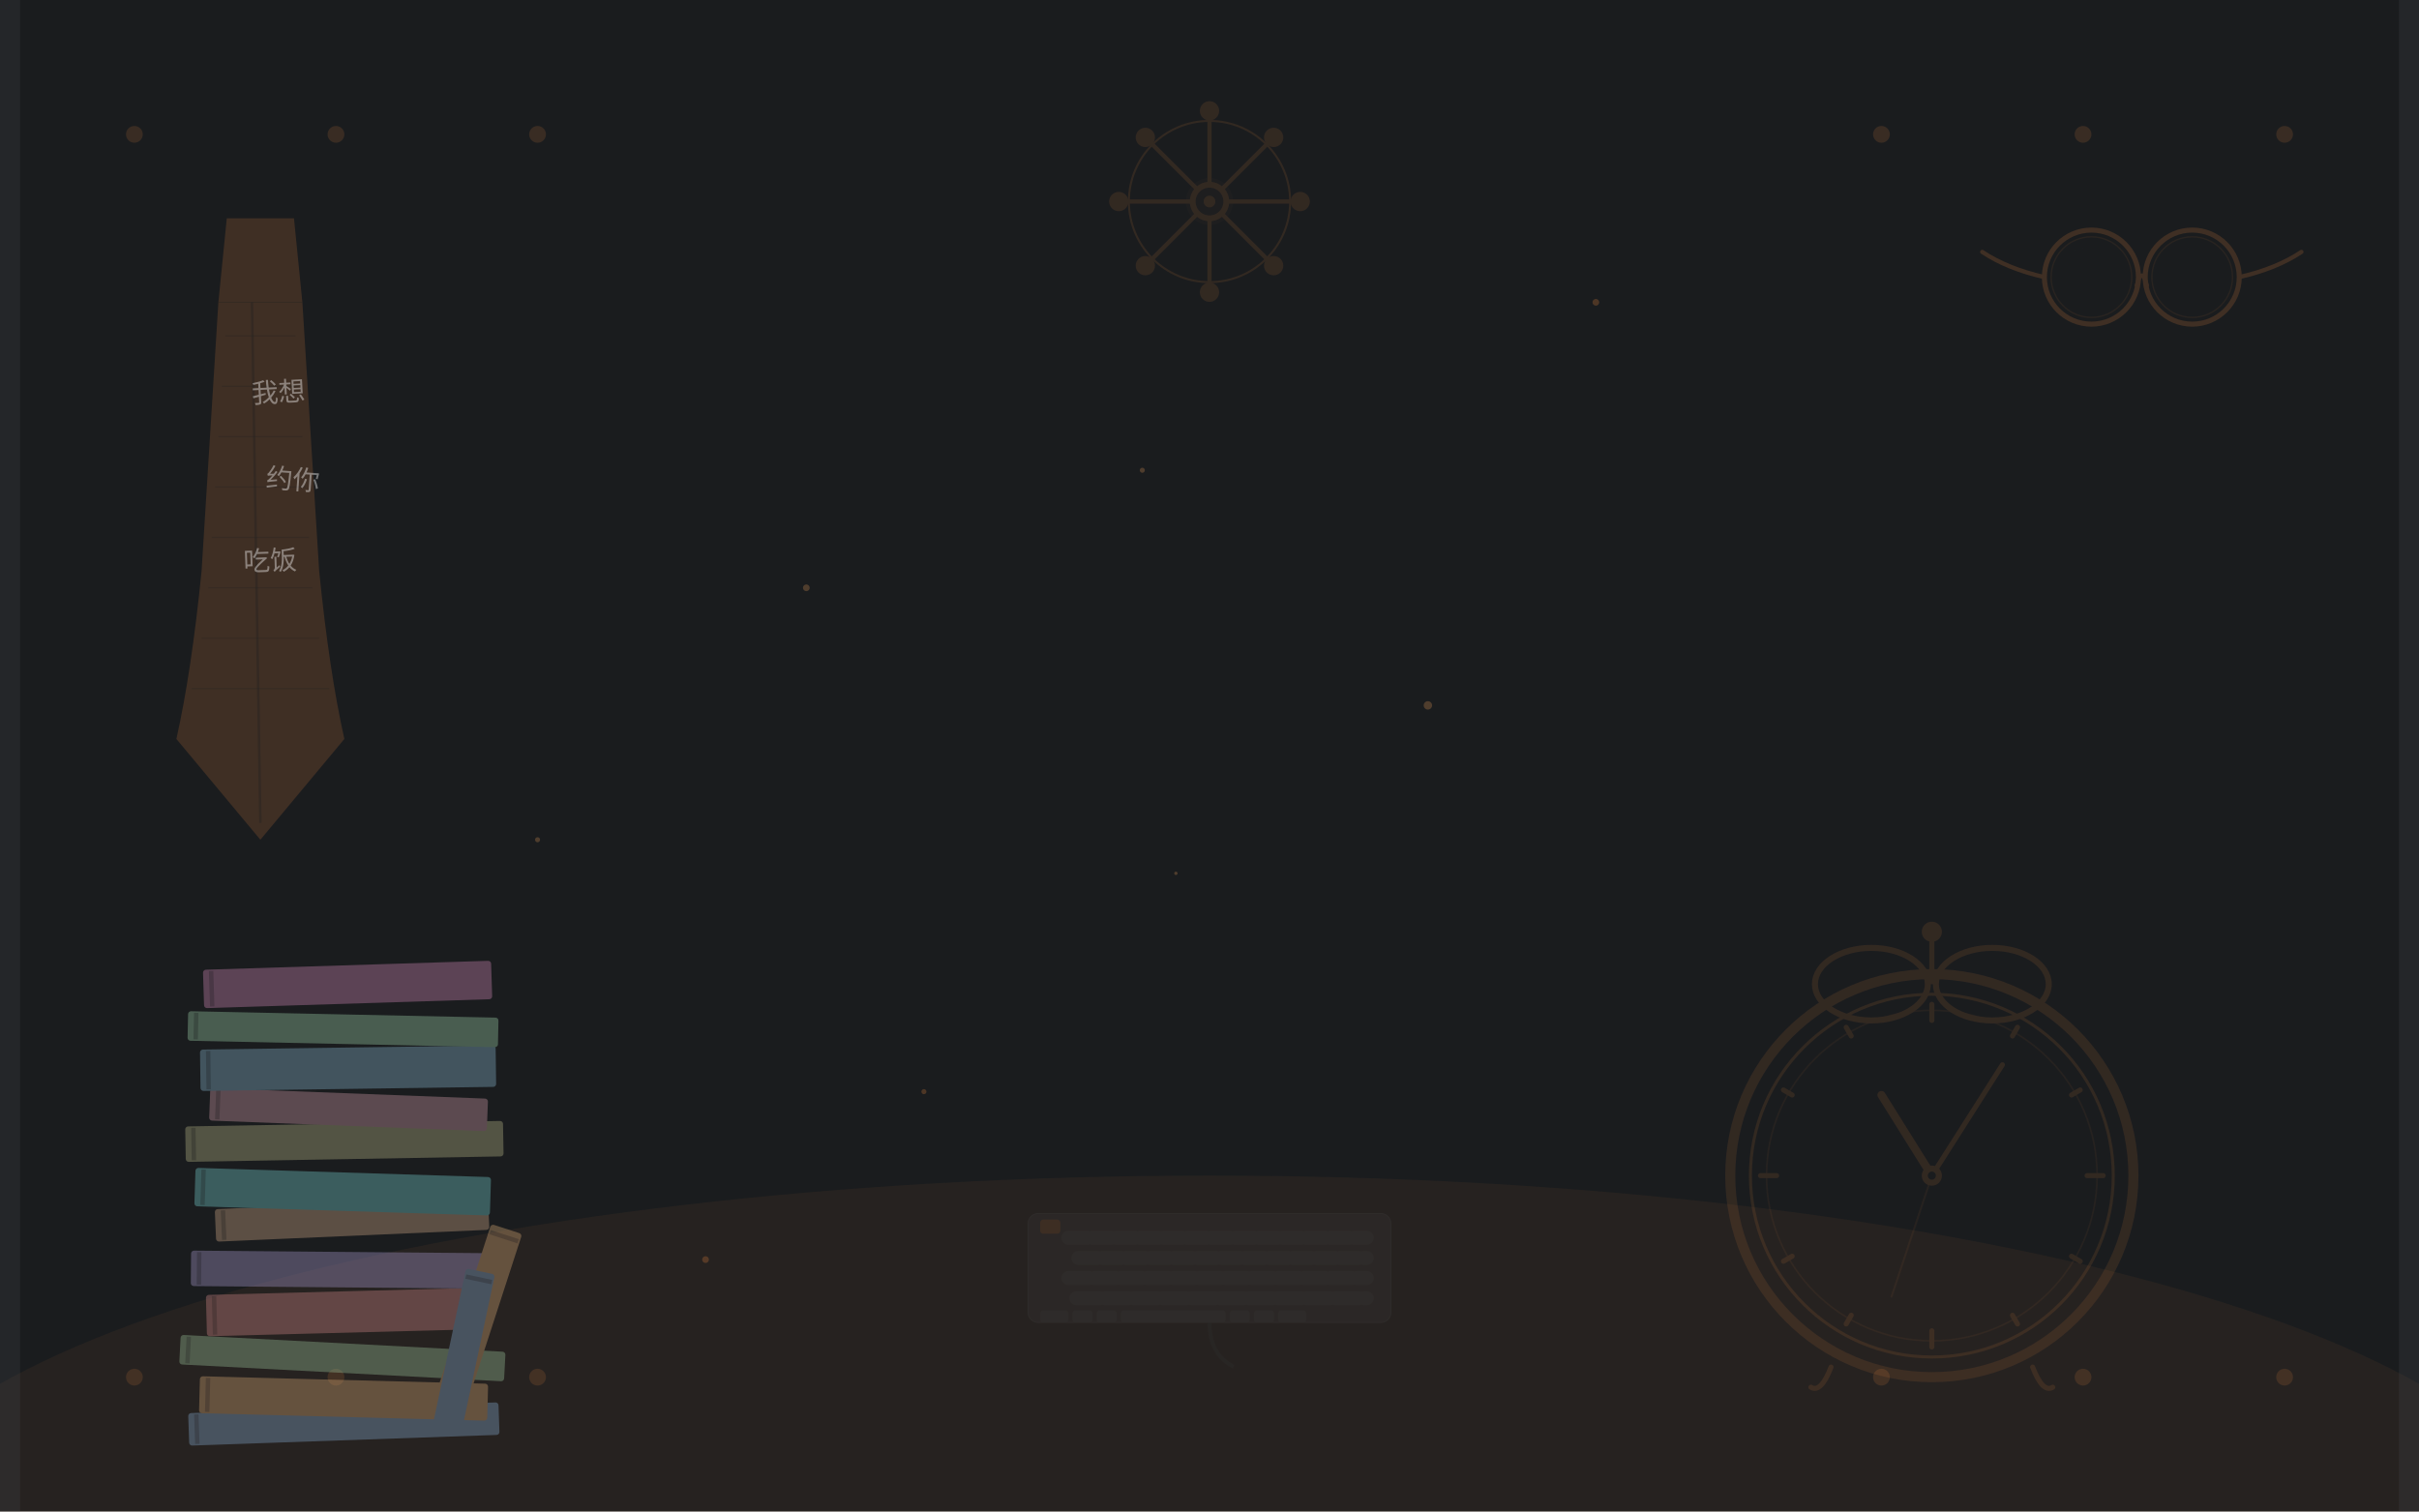
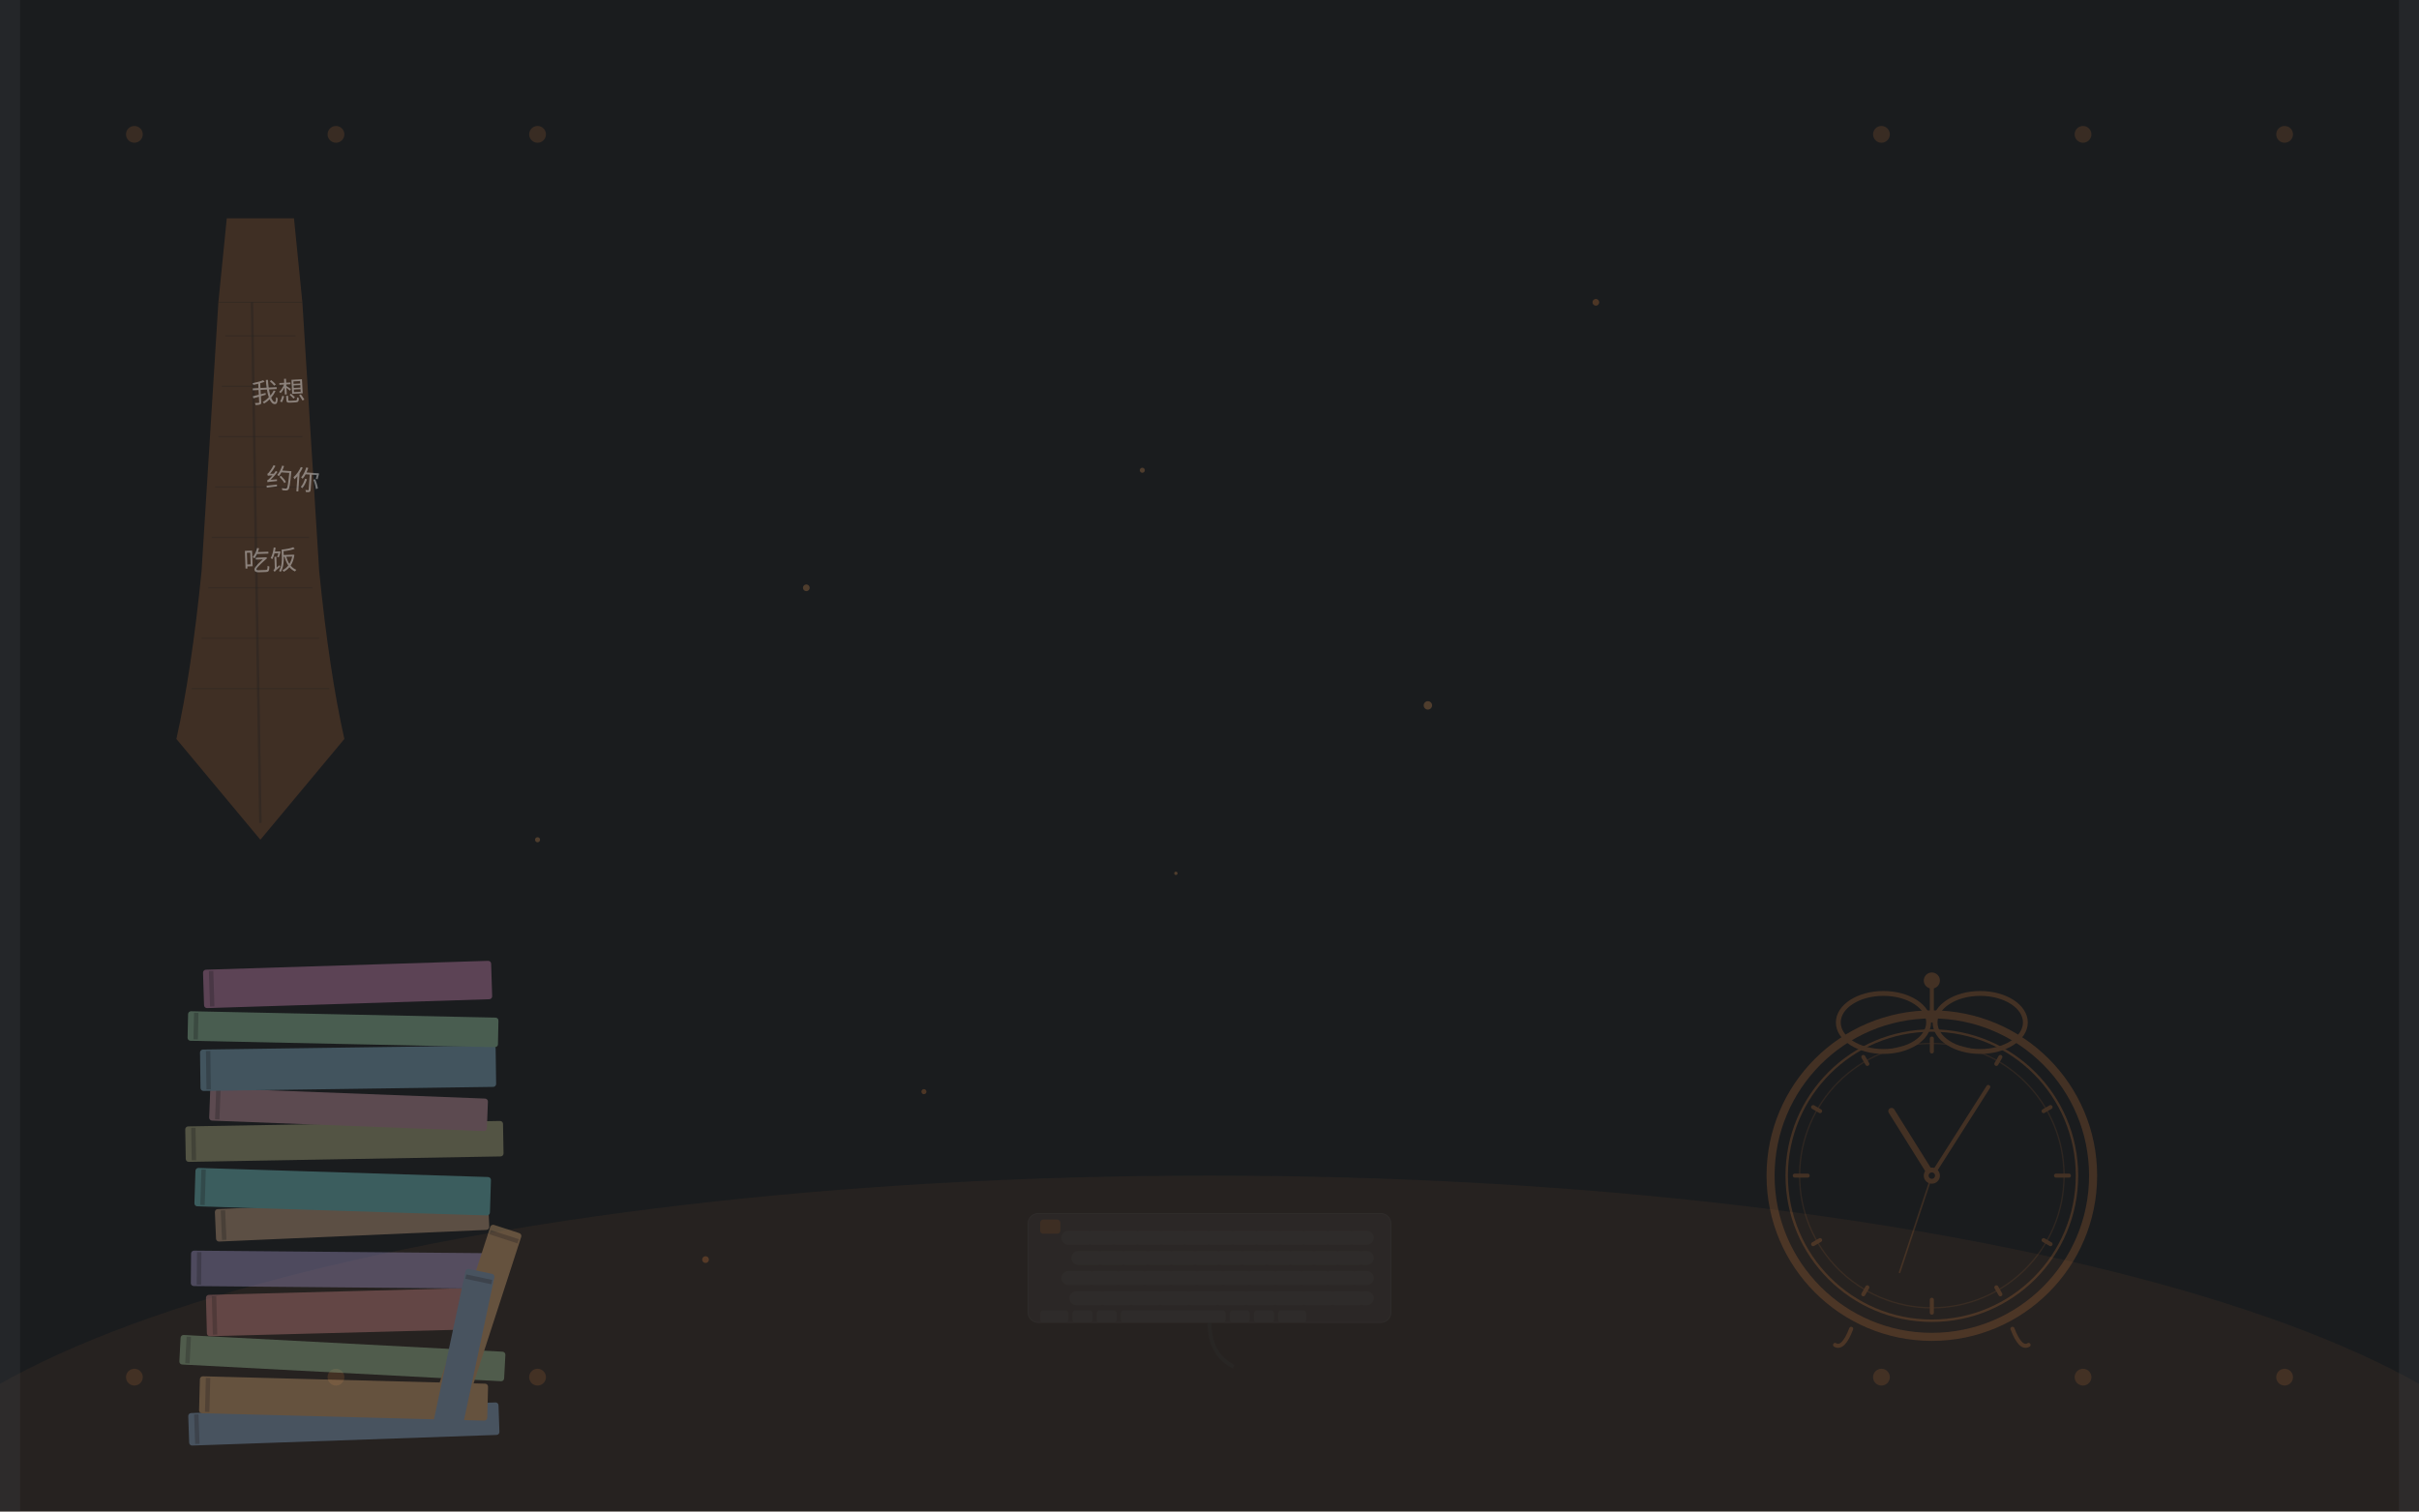
<svg xmlns="http://www.w3.org/2000/svg" viewBox="0 0 1440 900" width="1440" height="900">
  <rect width="1440" height="900" fill="#1A1C1E" />
  <ellipse cx="720" cy="920" rx="800" ry="220" fill="#E8853D" opacity="0.06" />
  <g opacity="0.20">
    <rect x="0" y="0" width="12" height="900" fill="#4A4E53" />
    <rect x="1428" y="0" width="12" height="900" fill="#4A4E53" />
  </g>
-   <g transform="translate(1150, 700) scale(1.2)" opacity="0.12">
+   <g transform="translate(1150, 700) scale(0.96)" opacity="0.20">
    <circle cx="0" cy="0" r="100" fill="none" stroke="#E8853D" stroke-width="5" />
    <circle cx="0" cy="0" r="90" fill="none" stroke="#E8853D" stroke-width="1.5" />
    <circle cx="0" cy="0" r="82" fill="none" stroke="#E8853D" stroke-width="0.8" opacity="0.5" />
    <ellipse cx="-30" cy="-95" rx="28" ry="18" fill="none" stroke="#E8853D" stroke-width="3" />
    <ellipse cx="30" cy="-95" rx="28" ry="18" fill="none" stroke="#E8853D" stroke-width="3" />
    <line x1="0" y1="-95" x2="0" y2="-118" stroke="#E8853D" stroke-width="2.5" />
    <circle cx="0" cy="-121" r="5" fill="#E8853D" />
    <g stroke="#E8853D" stroke-width="2.5" stroke-linecap="round">
      <g transform="rotate(0)">
        <line x1="0" y1="-85" x2="0" y2="-77" />
      </g>
      <g transform="rotate(30)">
        <line x1="0" y1="-85" x2="0" y2="-80" />
      </g>
      <g transform="rotate(60)">
        <line x1="0" y1="-85" x2="0" y2="-80" />
      </g>
      <g transform="rotate(90)">
        <line x1="0" y1="-85" x2="0" y2="-77" />
      </g>
      <g transform="rotate(120)">
        <line x1="0" y1="-85" x2="0" y2="-80" />
      </g>
      <g transform="rotate(150)">
        <line x1="0" y1="-85" x2="0" y2="-80" />
      </g>
      <g transform="rotate(180)">
        <line x1="0" y1="-85" x2="0" y2="-77" />
      </g>
      <g transform="rotate(210)">
        <line x1="0" y1="-85" x2="0" y2="-80" />
      </g>
      <g transform="rotate(240)">
        <line x1="0" y1="-85" x2="0" y2="-80" />
      </g>
      <g transform="rotate(270)">
        <line x1="0" y1="-85" x2="0" y2="-77" />
      </g>
      <g transform="rotate(300)">
        <line x1="0" y1="-85" x2="0" y2="-80" />
      </g>
      <g transform="rotate(330)">
        <line x1="0" y1="-85" x2="0" y2="-80" />
      </g>
    </g>
    <line x1="0" y1="0" x2="-25" y2="-40" stroke="#E8853D" stroke-width="4" stroke-linecap="round" />
    <line x1="0" y1="0" x2="35" y2="-55" stroke="#E8853D" stroke-width="2.5" stroke-linecap="round" />
-     <line x1="0" y1="0" x2="-20" y2="60" stroke="#E8853D" stroke-width="1" stroke-linecap="round" opacity="0.5" />
+     <g>
+       <animateTransform attributeName="transform" type="rotate" from="0" to="360" dur="60s" repeatCount="indefinite" />
+       <line x1="0" y1="0" x2="-20" y2="60" stroke="#E8853D" stroke-width="1" stroke-linecap="round" opacity="0.8" />
+     </g>
    <circle cx="0" cy="0" r="5" fill="#E8853D" />
    <circle cx="0" cy="0" r="2" fill="#1A1C1E" />
    <path d="M-50,95 Q-55,108 -60,105" fill="none" stroke="#E8853D" stroke-width="2.5" stroke-linecap="round" />
    <path d="M50,95 Q55,108 60,105" fill="none" stroke="#E8853D" stroke-width="2.5" stroke-linecap="round" />
-   </g>
-   <g transform="translate(720, 120)" opacity="0.12">
-     <circle cx="0" cy="0" r="10" fill="none" stroke="#E8853D" stroke-width="3.5" />
-     <circle cx="0" cy="0" r="3.5" fill="#E8853D" />
-     <circle cx="0" cy="0" r="48" fill="none" stroke="#E8853D" stroke-width="1.2" />
-     <g stroke="#E8853D" stroke-width="2.5" fill="none">
-       <g transform="rotate(0)">
-         <line x1="0" y1="-9" x2="0" y2="-50" />
-         <circle cx="0" cy="-54" r="4.5" fill="#E8853D" />
-       </g>
-       <g transform="rotate(45)">
-         <line x1="0" y1="-9" x2="0" y2="-50" />
-         <circle cx="0" cy="-54" r="4.5" fill="#E8853D" />
-       </g>
-       <g transform="rotate(90)">
-         <line x1="0" y1="-9" x2="0" y2="-50" />
-         <circle cx="0" cy="-54" r="4.5" fill="#E8853D" />
-       </g>
-       <g transform="rotate(135)">
-         <line x1="0" y1="-9" x2="0" y2="-50" />
-         <circle cx="0" cy="-54" r="4.5" fill="#E8853D" />
-       </g>
-       <g transform="rotate(180)">
-         <line x1="0" y1="-9" x2="0" y2="-50" />
-         <circle cx="0" cy="-54" r="4.5" fill="#E8853D" />
-       </g>
-       <g transform="rotate(225)">
-         <line x1="0" y1="-9" x2="0" y2="-50" />
-         <circle cx="0" cy="-54" r="4.5" fill="#E8853D" />
-       </g>
-       <g transform="rotate(270)">
-         <line x1="0" y1="-9" x2="0" y2="-50" />
-         <circle cx="0" cy="-54" r="4.5" fill="#E8853D" />
-       </g>
-       <g transform="rotate(315)">
-         <line x1="0" y1="-9" x2="0" y2="-50" />
-         <circle cx="0" cy="-54" r="4.5" fill="#E8853D" />
-       </g>
-     </g>
-     <circle cx="0" cy="0" r="14" fill="#E8853D" opacity="0.15" />
  </g>
  <g opacity="0.15" fill="#E8853D">
    <circle cx="80" cy="80" r="5" />
    <circle cx="200" cy="80" r="5" />
    <circle cx="320" cy="80" r="5" />
    <circle cx="80" cy="820" r="5" />
    <circle cx="200" cy="820" r="5" />
    <circle cx="320" cy="820" r="5" />
    <circle cx="1120" cy="80" r="5" />
    <circle cx="1240" cy="80" r="5" />
    <circle cx="1360" cy="80" r="5" />
    <circle cx="1120" cy="820" r="5" />
    <circle cx="1240" cy="820" r="5" />
    <circle cx="1360" cy="820" r="5" />
  </g>
  <g opacity="0.18">
    <polygon points="135,130 175,130 180,180 130,180" fill="#E8853D" />
    <path d="M130,180              L180,180              L190,340              Q196,400 205,440              L155,500              L105,440              Q114,400 120,340 Z" fill="#E8853D" />
    <path d="M150,180 L155,490" stroke="#1A1C1E" stroke-width="1.5" opacity="0.3" fill="none" />
    <g stroke="#1A1C1E" stroke-width="0.8" opacity="0.2" fill="none">
      <path d="M134,200 L176,200" />
      <path d="M132,230 L178,230" />
      <path d="M130,260 L180,260" />
      <path d="M128,290 L182,290" />
      <path d="M126,320 L184,320" />
      <path d="M124,350 L186,350" />
      <path d="M120,380 L190,380" />
      <path d="M114,410 L196,410" />
    </g>
  </g>
  <g opacity="0.40" font-family="KaiTi, STKaiti, 'Noto Serif SC', serif" fill="#FFFFFF">
    <text x="150" y="240" font-size="16" transform="rotate(-3, 150, 240)">我想</text>
    <text x="158" y="290" font-size="16" transform="rotate(4, 158, 290)">约你</text>
    <text x="145" y="340" font-size="16" transform="rotate(-2, 145, 340)">吃饭</text>
  </g>
  <g transform="translate(200,720) scale(0.88) translate(-200,-700)">
    <g opacity="0.40">
      <g transform="translate(100,838) rotate(-2)">
        <rect x="0" y="0" width="210" height="22" rx="2" fill="#7B9DBF" />
        <rect x="4" y="1" width="3" height="20" fill="#1A1C1E" opacity="0.3" />
      </g>
      <g transform="translate(108,813) rotate(1.5)">
        <rect x="0" y="0" width="195" height="25" rx="2" fill="#C49A6C" />
        <rect x="4" y="1" width="3" height="23" fill="#1A1C1E" opacity="0.3" />
      </g>
      <g transform="translate(95,785) rotate(3)">
        <rect x="0" y="0" width="220" height="20" rx="2" fill="#8FB58F" />
        <rect x="4" y="1" width="3" height="18" fill="#1A1C1E" opacity="0.3" />
      </g>
      <g transform="translate(112,758) rotate(-1.5)">
        <rect x="0" y="0" width="190" height="28" rx="2" fill="#BF7C7C" />
        <rect x="4" y="1" width="3" height="26" fill="#1A1C1E" opacity="0.3" />
      </g>
      <g transform="translate(102,728) rotate(0.5)">
        <rect x="0" y="0" width="205" height="24" rx="2" fill="#9B8FBF" />
        <rect x="4" y="1" width="3" height="22" fill="#1A1C1E" opacity="0.3" />
      </g>
      <g transform="translate(118,700) rotate(-2.5)">
        <rect x="0" y="0" width="185" height="22" rx="2" fill="#BF9B7C" />
        <rect x="4" y="1" width="3" height="20" fill="#1A1C1E" opacity="0.3" />
      </g>
      <g transform="translate(105,672) rotate(1.8)">
        <rect x="0" y="0" width="200" height="26" rx="2" fill="#6CBFBF" />
        <rect x="4" y="1" width="3" height="24" fill="#1A1C1E" opacity="0.3" />
      </g>
      <g transform="translate(98,644) rotate(-1)">
        <rect x="0" y="0" width="215" height="24" rx="2" fill="#A8A87C" />
        <rect x="4" y="1" width="3" height="22" fill="#1A1C1E" opacity="0.3" />
      </g>
      <g transform="translate(115,618) rotate(2.2)">
        <rect x="0" y="0" width="188" height="22" rx="2" fill="#BF8F9B" />
        <rect x="4" y="1" width="3" height="20" fill="#1A1C1E" opacity="0.3" />
      </g>
      <g transform="translate(108,592) rotate(-0.8)">
        <rect x="0" y="0" width="200" height="28" rx="2" fill="#7CA8BF" />
        <rect x="4" y="1" width="3" height="26" fill="#1A1C1E" opacity="0.3" />
      </g>
      <g transform="translate(100,566) rotate(1.2)">
        <rect x="0" y="0" width="210" height="20" rx="2" fill="#8FBF9B" />
        <rect x="4" y="1" width="3" height="18" fill="#1A1C1E" opacity="0.3" />
      </g>
      <g transform="translate(110,538) rotate(-1.8)">
        <rect x="0" y="0" width="195" height="26" rx="2" fill="#BF7CA8" />
        <rect x="4" y="1" width="3" height="24" fill="#1A1C1E" opacity="0.3" />
      </g>
      <g transform="translate(305,710) rotate(18)">
        <rect x="0" y="0" width="22" height="130" rx="2" fill="#C49A6C" />
        <rect x="1" y="4" width="20" height="3" fill="#1A1C1E" opacity="0.3" />
      </g>
      <g transform="translate(288,740) rotate(12)">
        <rect x="0" y="0" width="20" height="110" rx="2" fill="#7B9DBF" />
        <rect x="1" y="4" width="18" height="3" fill="#1A1C1E" opacity="0.3" />
      </g>
    </g>
  </g>
  <g transform="translate(720, 755) scale(1.2) translate(-720, -835)" opacity="0.12">
    <rect x="630" y="808" width="180" height="54" rx="5" fill="#4A4E53" />
    <rect x="630" y="808" width="180" height="54" rx="5" fill="none" stroke="#6A6E73" stroke-width="0.5" />
    <rect x="636" y="811" width="10" height="7" rx="1.5" fill="#E8853D" />
    <g stroke="#6A6E73" stroke-width="7" stroke-linecap="round" stroke-dasharray="9.5,2.3" fill="none">
      <line x1="650" y1="820" x2="798" y2="820" />
    </g>
    <g stroke="#6A6E73" stroke-width="7" stroke-linecap="round" stroke-dasharray="9.5,2.3" fill="none">
      <line x1="655" y1="830" x2="798" y2="830" />
    </g>
    <g stroke="#6A6E73" stroke-width="7" stroke-linecap="round" stroke-dasharray="10.5,2.5" fill="none">
      <line x1="650" y1="840" x2="798" y2="840" />
    </g>
    <g stroke="#6A6E73" stroke-width="7" stroke-linecap="round" stroke-dasharray="11.5,2.8" fill="none">
      <line x1="654" y1="850" x2="798" y2="850" />
    </g>
    <g fill="#6A6E73">
      <rect x="636" y="856" width="14" height="6" rx="1.5" />
      <rect x="652" y="856" width="10" height="6" rx="1.5" />
      <rect x="664" y="856" width="10" height="6" rx="1.5" />
      <rect x="676" y="856" width="52" height="6" rx="1.5" />
      <rect x="730" y="856" width="10" height="6" rx="1.5" />
      <rect x="742" y="856" width="10" height="6" rx="1.5" />
      <rect x="754" y="856" width="14" height="6" rx="1.5" />
    </g>
    <path d="M720,862 Q720,878 732,884" stroke="#4A4E53" stroke-width="2" fill="none" opacity="0.6" />
  </g>
-   <g opacity="0.18">
-     <circle cx="1245" cy="165" r="28" fill="none" stroke="#E8853D" stroke-width="3" />
-     <circle cx="1245" cy="165" r="24" fill="none" stroke="#E8853D" stroke-width="0.8" opacity="0.4" />
-     <circle cx="1305" cy="165" r="28" fill="none" stroke="#E8853D" stroke-width="3" />
-     <circle cx="1305" cy="165" r="24" fill="none" stroke="#E8853D" stroke-width="0.8" opacity="0.4" />
-     <path d="M1272,170 Q1275,158 1278,170" fill="none" stroke="#E8853D" stroke-width="2.5" stroke-linecap="round" />
-     <path d="M1217,165 Q1195,160 1180,150" fill="none" stroke="#E8853D" stroke-width="2.5" stroke-linecap="round" />
-     <path d="M1333,165 Q1355,160 1370,150" fill="none" stroke="#E8853D" stroke-width="2.5" stroke-linecap="round" />
-     <path d="M1235,150 Q1240,145 1245,148" fill="none" stroke="#1A1C1E" stroke-width="1.2" opacity="0.25" />
-     <path d="M1295,150 Q1300,145 1305,148" fill="none" stroke="#1A1C1E" stroke-width="1.2" opacity="0.25" />
-   </g>
  <g opacity="0.25">
    <circle cx="480" cy="350" r="2" fill="#F0A05A" />
    <circle cx="680" cy="280" r="1.5" fill="#F0A05A" />
    <circle cx="850" cy="420" r="2.5" fill="#F0A05A" />
    <circle cx="320" cy="500" r="1.5" fill="#F0A05A" />
    <circle cx="950" cy="180" r="2" fill="#E8853D" />
    <circle cx="550" cy="650" r="1.5" fill="#E8853D" />
    <circle cx="700" cy="520" r="1" fill="#F0A05A" />
    <circle cx="420" cy="750" r="2" fill="#E8853D" />
  </g>
</svg>
